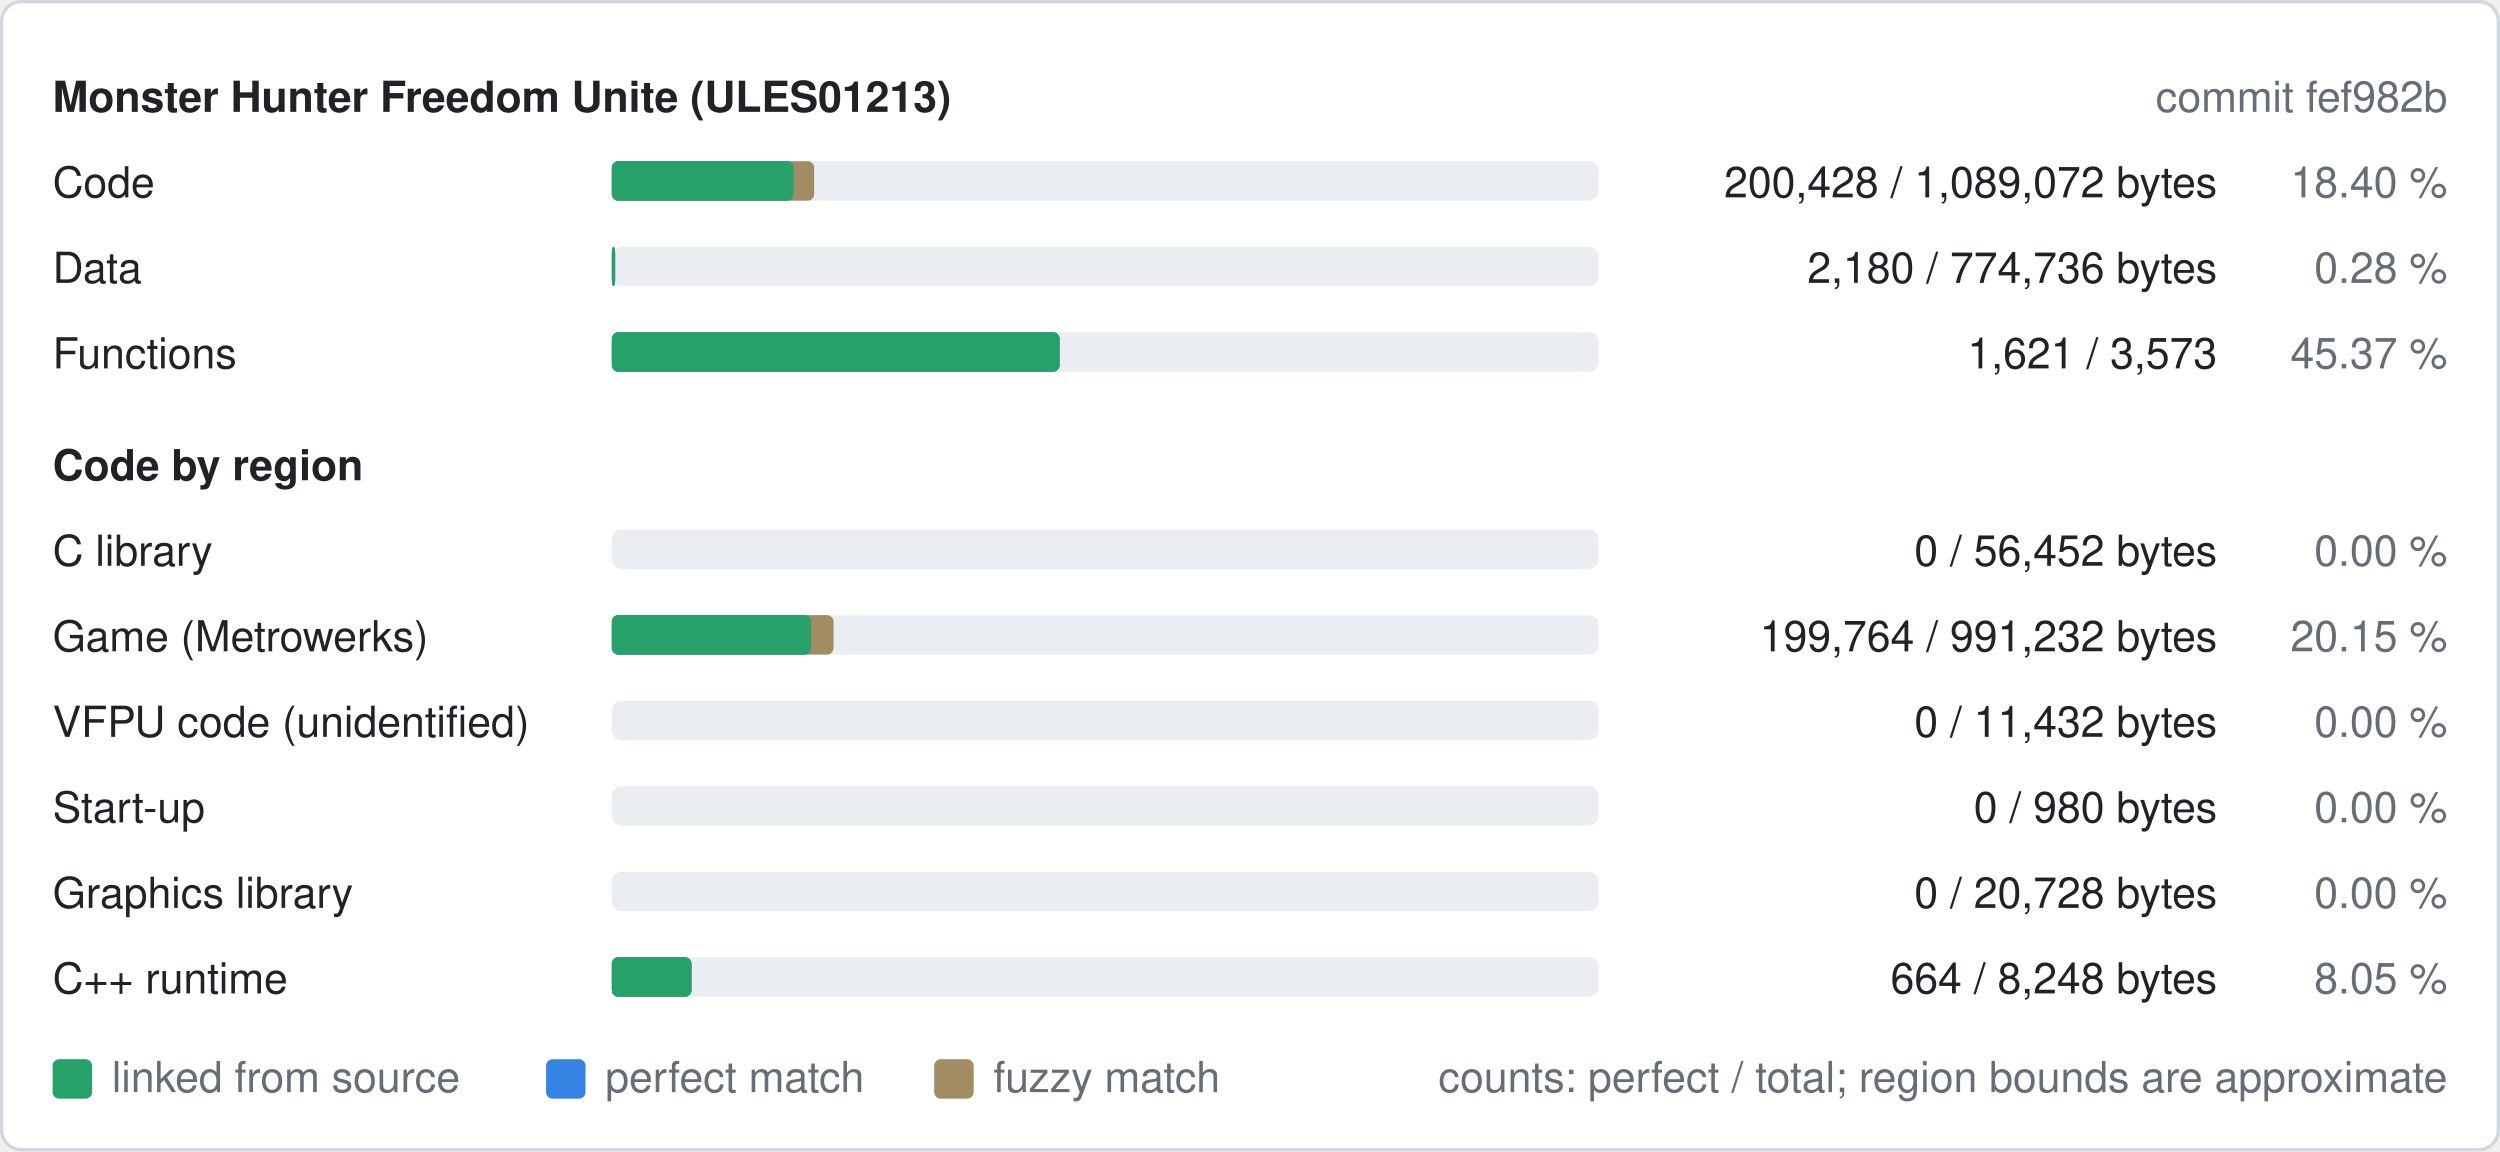
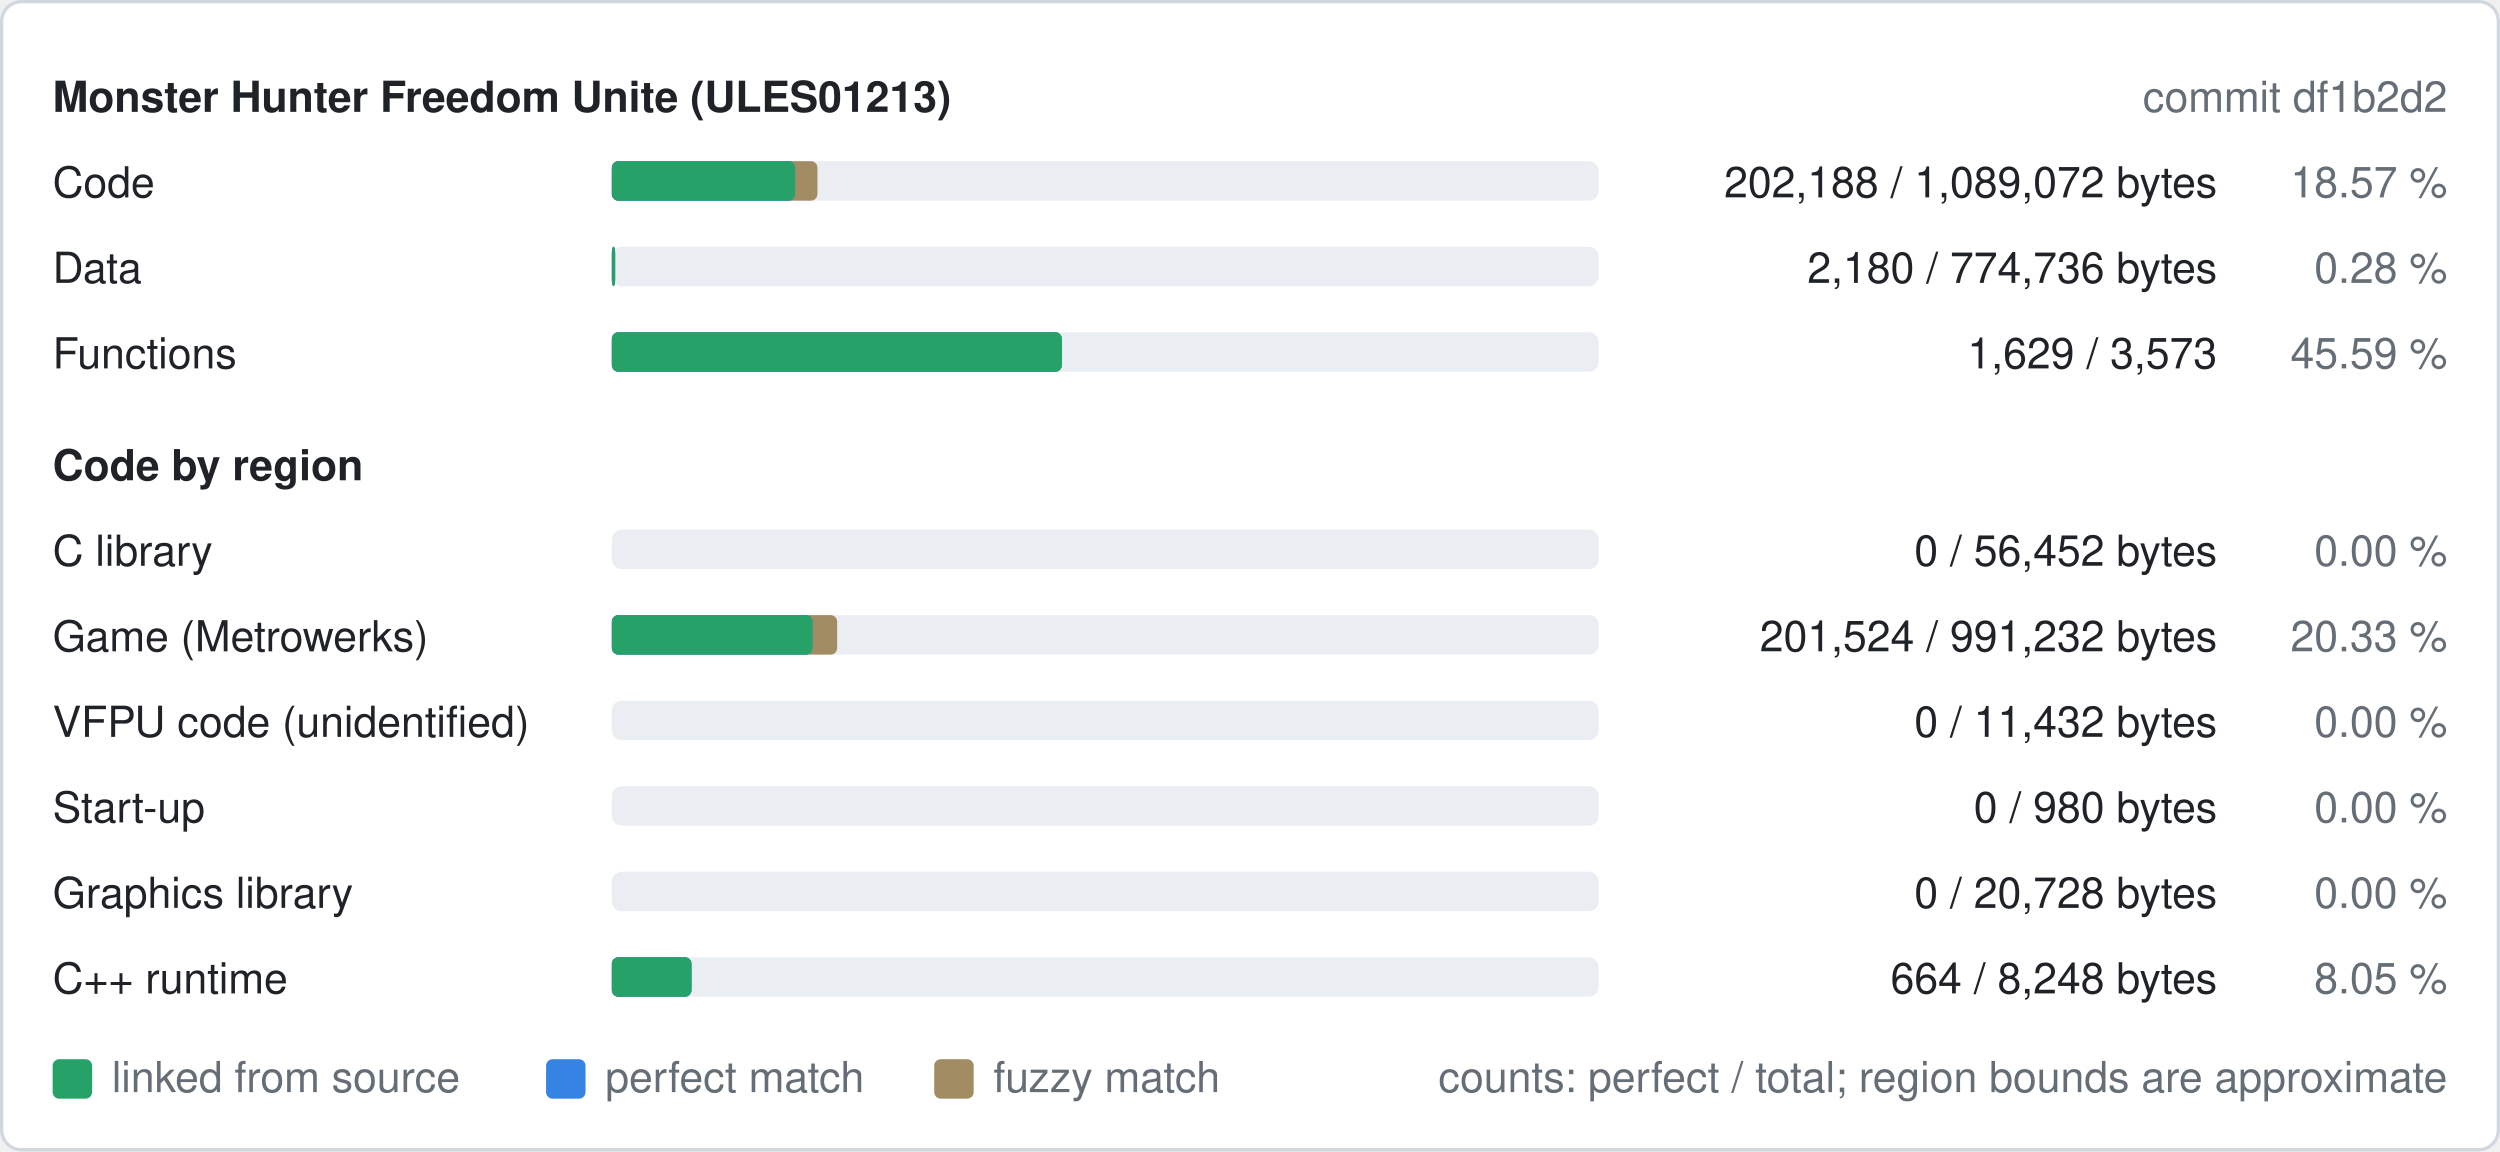
<svg xmlns="http://www.w3.org/2000/svg" width="760" height="350" viewBox="0 0 760 350" role="img" aria-label="Decompilation progress of ULES01213">
  <style>
text{font-family:-apple-system,BlinkMacSystemFont,"Segoe UI",Helvetica,Arial,sans-serif;font-size:13px}
.b{font-weight:600}
.bg{fill:#ffffff;stroke:#d0d7de}.t{fill:#1f2328}.m{fill:#656d76}.track{fill:#eaeef2}.fuzzy{fill:#a28c64}.perfect{fill:#3584e4}.linked{fill:#26a269}
@media (prefers-color-scheme: dark){.bg{fill:#0d1117;stroke:#30363d}.t{fill:#e6edf3}.m{fill:#8d96a0}.track{fill:#21262d}.fuzzy{fill:#a28c64}.perfect{fill:#3584e4}.linked{fill:#2ec27e}}
</style>
  <rect class="bg" x="0.5" y="0.5" width="759" height="349" rx="6" />
  <text class="t b" x="16" y="34">Monster Hunter Freedom Unite (ULES01213)</text>
-   <text class="m" x="744" y="34" text-anchor="end">commit fef982b</text>
+   <text class="m" x="744" y="34" text-anchor="end">commit df1b2d2</text>
  <text class="t" x="16" y="60">Code</text>
  <rect class="track" x="186" y="49" width="300" height="12" rx="3" />
-   <rect class="fuzzy" x="186" y="49" width="61.5" height="12" rx="2" />
-   <rect class="perfect" x="186" y="49" width="55.2" height="12" rx="2" />
-   <rect class="linked" x="186" y="49" width="55.2" height="12" rx="2" />
-   <text class="t" x="674" y="60" text-anchor="end">200,428 / 1,089,072 bytes</text>
-   <text class="m" x="744" y="60" text-anchor="end">18.40 %</text>
+   <rect class="fuzzy" x="186" y="49" width="62.5" height="12" rx="2" />
+   <rect class="perfect" x="186" y="49" width="55.7" height="12" rx="2" />
+   <rect class="linked" x="186" y="49" width="55.7" height="12" rx="2" />
+   <text class="t" x="674" y="60" text-anchor="end">202,188 / 1,089,072 bytes</text>
+   <text class="m" x="744" y="60" text-anchor="end">18.57 %</text>
  <text class="t" x="16" y="86">Data</text>
  <rect class="track" x="186" y="75" width="300" height="12" rx="3" />
  <rect class="fuzzy" x="186" y="75" width="1.0" height="12" rx="2" />
  <rect class="perfect" x="186" y="75" width="1.0" height="12" rx="2" />
  <rect class="linked" x="186" y="75" width="1.0" height="12" rx="2" />
  <text class="t" x="674" y="86" text-anchor="end">2,180 / 774,736 bytes</text>
  <text class="m" x="744" y="86" text-anchor="end">0.28 %</text>
  <text class="t" x="16" y="112">Functions</text>
  <rect class="track" x="186" y="101" width="300" height="12" rx="3" />
-   <rect class="fuzzy" x="186" y="101" width="136.1" height="12" rx="2" />
-   <rect class="perfect" x="186" y="101" width="136.1" height="12" rx="2" />
-   <rect class="linked" x="186" y="101" width="136.1" height="12" rx="2" />
-   <text class="t" x="674" y="112" text-anchor="end">1,621 / 3,573</text>
-   <text class="m" x="744" y="112" text-anchor="end">45.37 %</text>
+   <rect class="fuzzy" x="186" y="101" width="136.8" height="12" rx="2" />
+   <rect class="perfect" x="186" y="101" width="136.8" height="12" rx="2" />
+   <rect class="linked" x="186" y="101" width="136.8" height="12" rx="2" />
+   <text class="t" x="674" y="112" text-anchor="end">1,629 / 3,573</text>
+   <text class="m" x="744" y="112" text-anchor="end">45.59 %</text>
  <text class="t b" x="16" y="146">Code by region</text>
  <text class="t" x="16" y="172">C library</text>
  <rect class="track" x="186" y="161" width="300" height="12" rx="3" />
  <text class="t" x="674" y="172" text-anchor="end">0 / 56,452 bytes</text>
  <text class="m" x="744" y="172" text-anchor="end">0.00 %</text>
  <text class="t" x="16" y="198">Game (Metrowerks)</text>
  <rect class="track" x="186" y="187" width="300" height="12" rx="3" />
-   <rect class="fuzzy" x="186" y="187" width="67.4" height="12" rx="2" />
-   <rect class="perfect" x="186" y="187" width="60.5" height="12" rx="2" />
-   <rect class="linked" x="186" y="187" width="60.5" height="12" rx="2" />
-   <text class="t" x="674" y="198" text-anchor="end">199,764 / 991,232 bytes</text>
-   <text class="m" x="744" y="198" text-anchor="end">20.15 %</text>
+   <rect class="fuzzy" x="186" y="187" width="68.5" height="12" rx="2" />
+   <rect class="perfect" x="186" y="187" width="61.0" height="12" rx="2" />
+   <rect class="linked" x="186" y="187" width="61.0" height="12" rx="2" />
+   <text class="t" x="674" y="198" text-anchor="end">201,524 / 991,232 bytes</text>
+   <text class="m" x="744" y="198" text-anchor="end">20.33 %</text>
  <text class="t" x="16" y="224">VFPU code (unidentified)</text>
  <rect class="track" x="186" y="213" width="300" height="12" rx="3" />
  <text class="t" x="674" y="224" text-anchor="end">0 / 11,432 bytes</text>
  <text class="m" x="744" y="224" text-anchor="end">0.00 %</text>
  <text class="t" x="16" y="250">Start-up</text>
  <rect class="track" x="186" y="239" width="300" height="12" rx="3" />
  <text class="t" x="674" y="250" text-anchor="end">0 / 980 bytes</text>
  <text class="m" x="744" y="250" text-anchor="end">0.00 %</text>
  <text class="t" x="16" y="276">Graphics library</text>
  <rect class="track" x="186" y="265" width="300" height="12" rx="3" />
  <text class="t" x="674" y="276" text-anchor="end">0 / 20,728 bytes</text>
  <text class="m" x="744" y="276" text-anchor="end">0.00 %</text>
  <text class="t" x="16" y="302">C++ runtime</text>
  <rect class="track" x="186" y="291" width="300" height="12" rx="3" />
  <rect class="fuzzy" x="186" y="291" width="24.2" height="12" rx="2" />
  <rect class="perfect" x="186" y="291" width="24.2" height="12" rx="2" />
  <rect class="linked" x="186" y="291" width="24.2" height="12" rx="2" />
  <text class="t" x="674" y="302" text-anchor="end">664 / 8,248 bytes</text>
  <text class="m" x="744" y="302" text-anchor="end">8.05 %</text>
  <rect class="linked" x="16" y="322" width="12" height="12" rx="2" />
  <text class="m" x="34" y="332">linked from source</text>
  <rect class="perfect" x="166" y="322" width="12" height="12" rx="2" />
  <text class="m" x="184" y="332">perfect match</text>
  <rect class="fuzzy" x="284" y="322" width="12" height="12" rx="2" />
  <text class="m" x="302" y="332">fuzzy match</text>
  <text class="m" x="744" y="332" text-anchor="end">counts: perfect / total; region bounds are approximate</text>
</svg>
